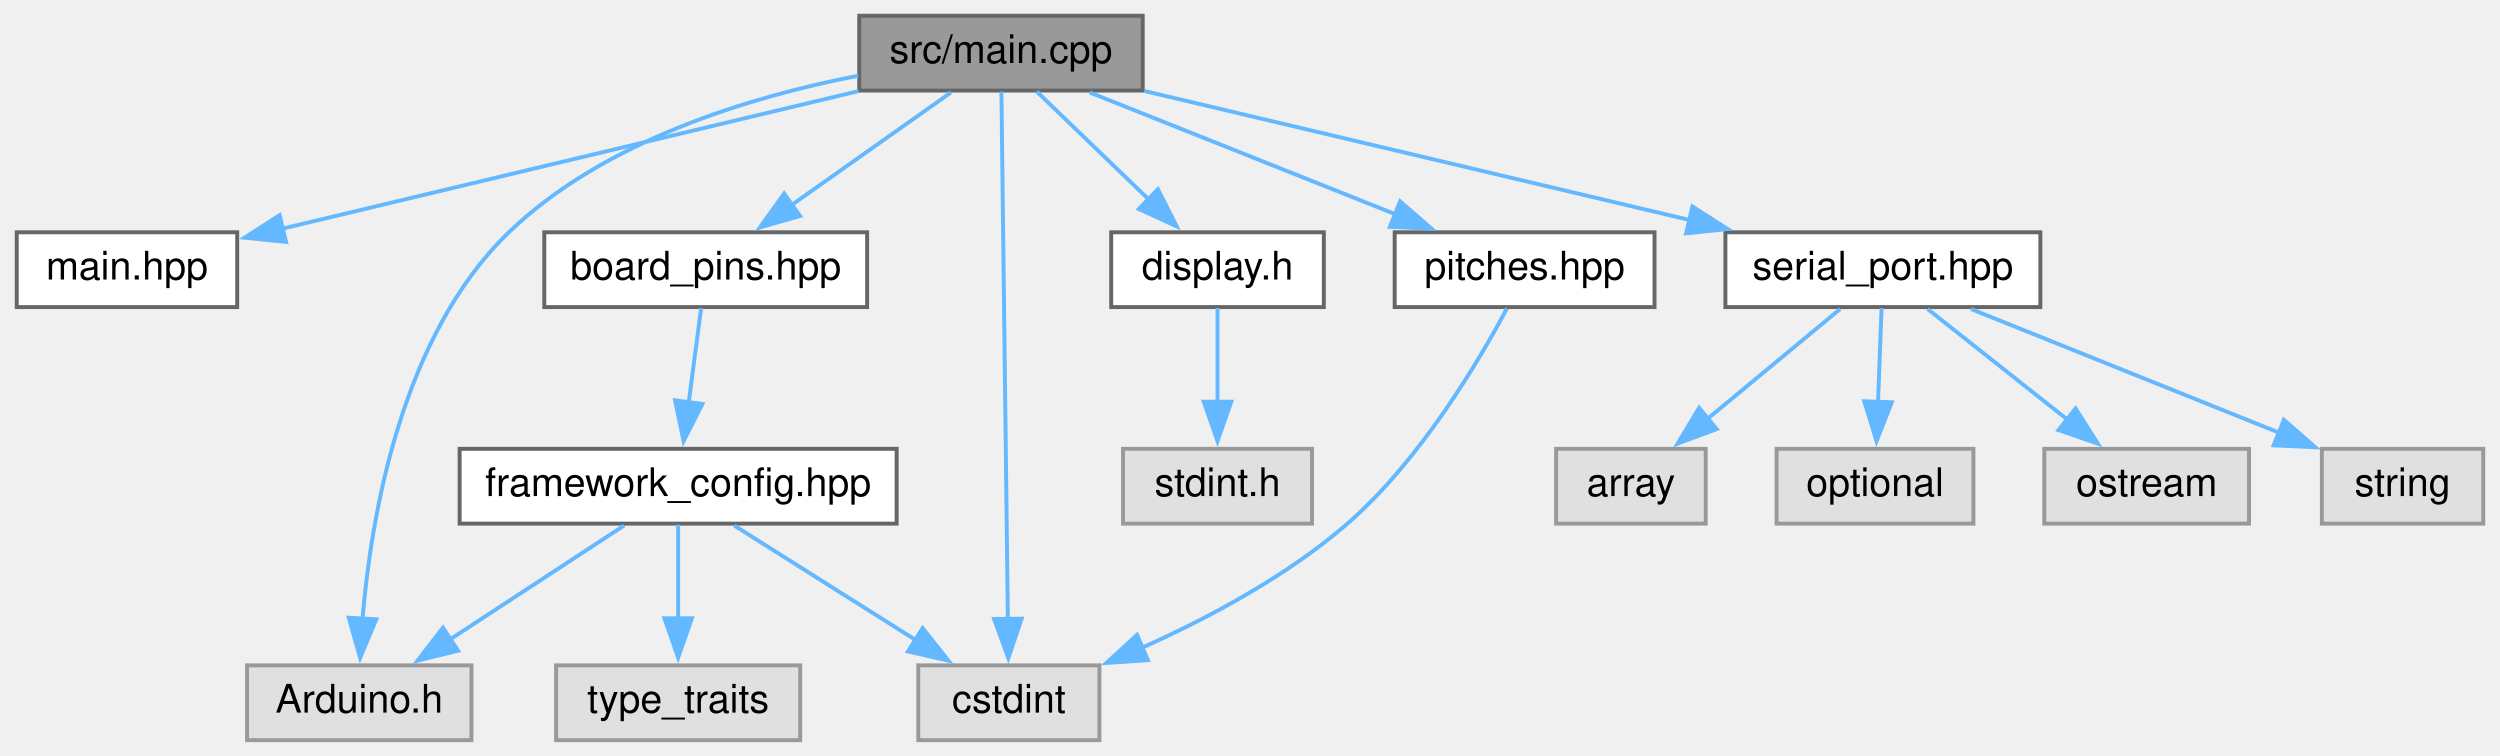
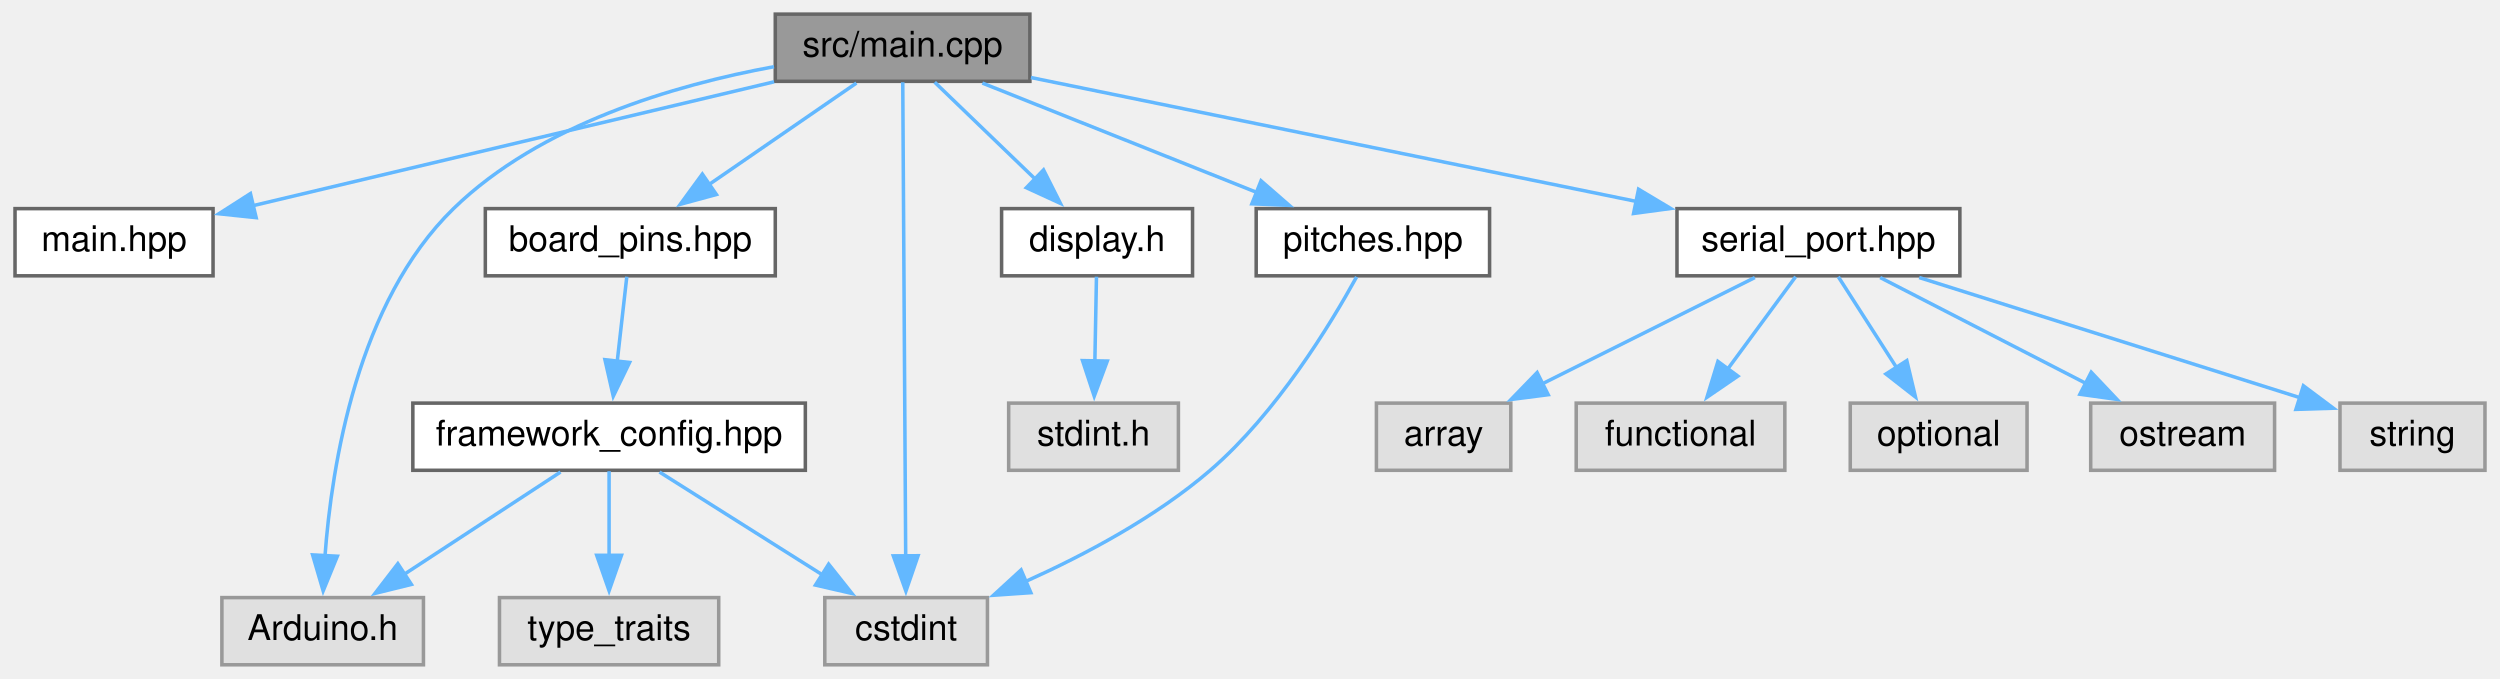
- <svg xmlns="http://www.w3.org/2000/svg" xmlns:xlink="http://www.w3.org/1999/xlink" width="635pt" height="192pt" viewBox="0.00 0.00 634.50 192.00">
+ <svg xmlns="http://www.w3.org/2000/svg" xmlns:xlink="http://www.w3.org/1999/xlink" width="707pt" height="192pt" viewBox="0.00 0.00 706.50 192.00">
  <g id="graph0" class="graph" transform="scale(1 1) rotate(0) translate(4 188)">
    <g id="node1" class="node">
      <g id="a_node1">
        <a xlink:title=" ">
-           <polygon fill="#999999" stroke="#666666" points="286,-184 214,-184 214,-165 286,-165 286,-184" />
-           <text text-anchor="middle" x="250" y="-172" font-family="Helvetica,sans-Serif" font-size="10.00">src/main.cpp</text>
+           <polygon fill="#999999" stroke="#666666" points="287,-184 215,-184 215,-165 287,-165 287,-184" />
+           <text text-anchor="middle" x="251" y="-172" font-family="Helvetica,sans-Serif" font-size="10.00">src/main.cpp</text>
        </a>
      </g>
    </g>
    <g id="node2" class="node">
      <g id="a_node2">
        <a xlink:href="main_8hpp.xhtml" target="_top" xlink:title=" ">
          <polygon fill="white" stroke="#666666" points="56,-129 0,-129 0,-110 56,-110 56,-129" />
          <text text-anchor="middle" x="28" y="-117" font-family="Helvetica,sans-Serif" font-size="10.00">main.hpp</text>
        </a>
      </g>
    </g>
    <g id="edge1" class="edge">
-       <path fill="none" stroke="#63b8ff" d="M213.84,-164.87C173.63,-155.27 108.91,-139.82 67.43,-129.91" />
-       <polygon fill="#63b8ff" stroke="#63b8ff" points="68.4,-126.55 57.86,-127.63 66.77,-133.35 68.4,-126.55" />
+       <path fill="none" stroke="#63b8ff" d="M214.67,-164.87C174.18,-155.24 108.91,-139.73 67.26,-129.83" />
+       <polygon fill="#63b8ff" stroke="#63b8ff" points="68.19,-126.45 57.65,-127.55 66.57,-133.26 68.19,-126.45" />
    </g>
    <g id="node3" class="node">
      <g id="a_node3">
        <a xlink:href="board__pins_8hpp.xhtml" target="_top" xlink:title="Provides named objects for the pins provided by the board.">
-           <polygon fill="white" stroke="#666666" points="216,-129 134,-129 134,-110 216,-110 216,-129" />
-           <text text-anchor="middle" x="175" y="-117" font-family="Helvetica,sans-Serif" font-size="10.00">board_pins.hpp</text>
+           <polygon fill="white" stroke="#666666" points="215,-129 133,-129 133,-110 215,-110 215,-129" />
+           <text text-anchor="middle" x="174" y="-117" font-family="Helvetica,sans-Serif" font-size="10.00">board_pins.hpp</text>
        </a>
      </g>
    </g>
    <g id="edge2" class="edge">
-       <path fill="none" stroke="#63b8ff" d="M237.28,-164.51C226.22,-156.7 209.96,-145.21 196.83,-135.93" />
-       <polygon fill="#63b8ff" stroke="#63b8ff" points="198.96,-133.14 188.77,-130.23 194.92,-138.86 198.96,-133.14" />
+       <path fill="none" stroke="#63b8ff" d="M237.94,-164.51C226.48,-156.62 209.57,-144.98 196.02,-135.65" />
+       <polygon fill="#63b8ff" stroke="#63b8ff" points="198.34,-133 188.12,-130.22 194.37,-138.77 198.34,-133" />
    </g>
    <g id="node5" class="node">
      <g id="a_node5">
        <a xlink:title=" ">
          <polygon fill="#e0e0e0" stroke="#999999" points="115.5,-19 58.5,-19 58.5,0 115.5,0 115.5,-19" />
          <text text-anchor="middle" x="87" y="-7" font-family="Helvetica,sans-Serif" font-size="10.00">Arduino.h</text>
        </a>
      </g>
    </g>
-     <g id="edge16" class="edge">
-       <path fill="none" stroke="#63b8ff" d="M213.74,-168.77C186.23,-163.44 149.15,-152.24 125,-129 97.71,-102.74 89.97,-56.87 87.81,-30.57" />
-       <polygon fill="#63b8ff" stroke="#63b8ff" points="91.32,-30.68 87.23,-20.91 84.34,-31.1 91.32,-30.68" />
+     <g id="edge17" class="edge">
+       <path fill="none" stroke="#63b8ff" d="M214.64,-169.14C186.58,-163.99 148.53,-152.86 124,-129 96.92,-102.66 89.57,-56.82 87.64,-30.54" />
+       <polygon fill="#63b8ff" stroke="#63b8ff" points="91.15,-30.7 87.14,-20.9 84.16,-31.07 91.15,-30.7" />
    </g>
    <g id="node6" class="node">
      <g id="a_node6">
        <a xlink:title=" ">
          <polygon fill="#e0e0e0" stroke="#999999" points="275,-19 229,-19 229,0 275,0 275,-19" />
          <text text-anchor="middle" x="252" y="-7" font-family="Helvetica,sans-Serif" font-size="10.00">cstdint</text>
        </a>
      </g>
    </g>
-     <g id="edge17" class="edge">
-       <path fill="none" stroke="#63b8ff" d="M250.11,-164.74C250.42,-139.53 251.31,-66.36 251.75,-30.62" />
-       <polygon fill="#63b8ff" stroke="#63b8ff" points="255.25,-30.86 251.87,-20.82 248.25,-30.78 255.25,-30.86" />
+     <g id="edge18" class="edge">
+       <path fill="none" stroke="#63b8ff" d="M251.05,-164.74C251.21,-139.53 251.66,-66.36 251.88,-30.62" />
+       <polygon fill="#63b8ff" stroke="#63b8ff" points="255.38,-30.84 251.94,-20.82 248.38,-30.8 255.38,-30.84" />
    </g>
    <g id="node8" class="node">
      <g id="a_node8">
        <a xlink:href="display_8h.xhtml" target="_top" xlink:title=" ">
-           <polygon fill="white" stroke="#666666" points="332,-129 278,-129 278,-110 332,-110 332,-129" />
-           <text text-anchor="middle" x="305" y="-117" font-family="Helvetica,sans-Serif" font-size="10.00">display.h</text>
+           <polygon fill="white" stroke="#666666" points="333,-129 279,-129 279,-110 333,-110 333,-129" />
+           <text text-anchor="middle" x="306" y="-117" font-family="Helvetica,sans-Serif" font-size="10.00">display.h</text>
        </a>
      </g>
    </g>
    <g id="edge7" class="edge">
-       <path fill="none" stroke="#63b8ff" d="M259.08,-164.75C266.84,-157.27 278.21,-146.32 287.7,-137.17" />
-       <polygon fill="#63b8ff" stroke="#63b8ff" points="289.86,-139.95 294.63,-130.49 285,-134.91 289.86,-139.95" />
+       <path fill="none" stroke="#63b8ff" d="M260.08,-164.75C267.84,-157.27 279.21,-146.32 288.7,-137.17" />
+       <polygon fill="#63b8ff" stroke="#63b8ff" points="290.86,-139.95 295.63,-130.49 286,-134.91 290.86,-139.95" />
    </g>
    <g id="node10" class="node">
      <g id="a_node10">
        <a xlink:href="pitches_8hpp.xhtml" target="_top" xlink:title=" ">
-           <polygon fill="white" stroke="#666666" points="416,-129 350,-129 350,-110 416,-110 416,-129" />
-           <text text-anchor="middle" x="383" y="-117" font-family="Helvetica,sans-Serif" font-size="10.00">pitches.hpp</text>
+           <polygon fill="white" stroke="#666666" points="417,-129 351,-129 351,-110 417,-110 417,-129" />
+           <text text-anchor="middle" x="384" y="-117" font-family="Helvetica,sans-Serif" font-size="10.00">pitches.hpp</text>
        </a>
      </g>
    </g>
    <g id="edge9" class="edge">
-       <path fill="none" stroke="#63b8ff" d="M272.56,-164.51C293.9,-156.01 326.16,-143.15 350.31,-133.53" />
-       <polygon fill="#63b8ff" stroke="#63b8ff" points="351.37,-136.87 359.37,-129.92 348.78,-130.37 351.37,-136.87" />
+       <path fill="none" stroke="#63b8ff" d="M273.56,-164.51C294.9,-156.01 327.16,-143.15 351.31,-133.53" />
+       <polygon fill="#63b8ff" stroke="#63b8ff" points="352.37,-136.87 360.37,-129.92 349.78,-130.37 352.37,-136.87" />
    </g>
    <g id="node11" class="node">
      <g id="a_node11">
        <a xlink:href="serial__port_8hpp.xhtml" target="_top" xlink:title=" ">
-           <polygon fill="white" stroke="#666666" points="514,-129 434,-129 434,-110 514,-110 514,-129" />
-           <text text-anchor="middle" x="474" y="-117" font-family="Helvetica,sans-Serif" font-size="10.00">serial_port.hpp</text>
+           <polygon fill="white" stroke="#666666" points="550,-129 470,-129 470,-110 550,-110 550,-129" />
+           <text text-anchor="middle" x="510" y="-117" font-family="Helvetica,sans-Serif" font-size="10.00">serial_port.hpp</text>
        </a>
      </g>
    </g>
    <g id="edge11" class="edge">
-       <path fill="none" stroke="#63b8ff" d="M286.49,-164.87C324.19,-155.95 383.26,-141.97 425.01,-132.09" />
-       <polygon fill="#63b8ff" stroke="#63b8ff" points="425.63,-135.54 434.56,-129.83 424.02,-128.73 425.63,-135.54" />
+       <path fill="none" stroke="#63b8ff" d="M287.29,-166.07C331.94,-156.94 408.05,-141.36 458.68,-131" />
+       <polygon fill="#63b8ff" stroke="#63b8ff" points="459.13,-134.48 468.22,-129.05 457.72,-127.63 459.13,-134.48" />
    </g>
    <g id="node4" class="node">
      <g id="a_node4">
        <a xlink:href="framework__config_8hpp.xhtml" target="_top" xlink:title="Provides defintions which are specific for the used framework.">
          <polygon fill="white" stroke="#666666" points="223.5,-74 112.5,-74 112.5,-55 223.5,-55 223.5,-74" />
          <text text-anchor="middle" x="168" y="-62" font-family="Helvetica,sans-Serif" font-size="10.00">framework_config.hpp</text>
        </a>
      </g>
    </g>
    <g id="edge3" class="edge">
-       <path fill="none" stroke="#63b8ff" d="M173.84,-109.75C172.98,-103.19 171.76,-93.95 170.66,-85.6" />
-       <polygon fill="#63b8ff" stroke="#63b8ff" points="174.16,-85.4 169.38,-75.94 167.22,-86.31 174.16,-85.4" />
+       <path fill="none" stroke="#63b8ff" d="M173.01,-109.75C172.27,-103.19 171.22,-93.95 170.28,-85.6" />
+       <polygon fill="#63b8ff" stroke="#63b8ff" points="173.79,-85.49 169.18,-75.95 166.83,-86.28 173.79,-85.49" />
    </g>
    <g id="edge4" class="edge">
      <path fill="none" stroke="#63b8ff" d="M154.26,-54.51C142.2,-46.62 124.41,-34.98 110.16,-25.65" />
      <polygon fill="#63b8ff" stroke="#63b8ff" points="112.09,-22.73 101.8,-20.19 108.26,-28.59 112.09,-22.73" />
    </g>
    <g id="edge5" class="edge">
      <path fill="none" stroke="#63b8ff" d="M182.25,-54.51C194.88,-46.54 213.56,-34.75 228.41,-25.38" />
      <polygon fill="#63b8ff" stroke="#63b8ff" points="230.09,-28.46 236.68,-20.17 226.36,-22.54 230.09,-28.46" />
    </g>
    <g id="node7" class="node">
      <g id="a_node7">
        <a xlink:title=" ">
          <polygon fill="#e0e0e0" stroke="#999999" points="199,-19 137,-19 137,0 199,0 199,-19" />
          <text text-anchor="middle" x="168" y="-7" font-family="Helvetica,sans-Serif" font-size="10.00">type_traits</text>
        </a>
      </g>
    </g>
    <g id="edge6" class="edge">
      <path fill="none" stroke="#63b8ff" d="M168,-54.75C168,-48.27 168,-39.16 168,-30.9" />
      <polygon fill="#63b8ff" stroke="#63b8ff" points="171.5,-30.96 168,-20.96 164.5,-30.96 171.5,-30.96" />
    </g>
    <g id="node9" class="node">
      <g id="a_node9">
        <a xlink:title=" ">
          <polygon fill="#e0e0e0" stroke="#999999" points="329,-74 281,-74 281,-55 329,-55 329,-74" />
          <text text-anchor="middle" x="305" y="-62" font-family="Helvetica,sans-Serif" font-size="10.00">stdint.h</text>
        </a>
      </g>
    </g>
    <g id="edge8" class="edge">
-       <path fill="none" stroke="#63b8ff" d="M305,-109.75C305,-103.27 305,-94.16 305,-85.9" />
-       <polygon fill="#63b8ff" stroke="#63b8ff" points="308.5,-85.96 305,-75.96 301.5,-85.96 308.5,-85.96" />
+       <path fill="none" stroke="#63b8ff" d="M305.83,-109.75C305.71,-103.27 305.54,-94.16 305.38,-85.9" />
+       <polygon fill="#63b8ff" stroke="#63b8ff" points="308.89,-85.89 305.2,-75.96 301.89,-86.02 308.89,-85.89" />
    </g>
    <g id="edge10" class="edge">
-       <path fill="none" stroke="#63b8ff" d="M378.54,-109.7C371.47,-96.43 356.55,-71.14 338,-55 322.7,-41.7 302.74,-31.05 285.89,-23.51" />
-       <polygon fill="#63b8ff" stroke="#63b8ff" points="287.32,-20.32 276.75,-19.61 284.57,-26.75 287.32,-20.32" />
+       <path fill="none" stroke="#63b8ff" d="M379.4,-109.7C372.11,-96.44 356.78,-71.16 338,-55 322.64,-41.78 302.66,-31.14 285.84,-23.58" />
+       <polygon fill="#63b8ff" stroke="#63b8ff" points="287.27,-20.39 276.7,-19.66 284.51,-26.82 287.27,-20.39" />
    </g>
    <g id="node12" class="node">
      <g id="a_node12">
        <a xlink:title=" ">
-           <polygon fill="#e0e0e0" stroke="#999999" points="429,-74 391,-74 391,-55 429,-55 429,-74" />
-           <text text-anchor="middle" x="410" y="-62" font-family="Helvetica,sans-Serif" font-size="10.00">array</text>
+           <polygon fill="#e0e0e0" stroke="#999999" points="423,-74 385,-74 385,-55 423,-55 423,-74" />
+           <text text-anchor="middle" x="404" y="-62" font-family="Helvetica,sans-Serif" font-size="10.00">array</text>
        </a>
      </g>
    </g>
    <g id="edge12" class="edge">
-       <path fill="none" stroke="#63b8ff" d="M463.14,-109.51C453.89,-101.85 440.38,-90.66 429.29,-81.47" />
-       <polygon fill="#63b8ff" stroke="#63b8ff" points="431.8,-79.01 421.86,-75.32 427.33,-84.4 431.8,-79.01" />
+       <path fill="none" stroke="#63b8ff" d="M492.02,-109.51C475.55,-101.27 450.91,-88.96 431.89,-79.45" />
+       <polygon fill="#63b8ff" stroke="#63b8ff" points="433.58,-76.38 423.07,-75.03 430.45,-82.64 433.58,-76.38" />
    </g>
    <g id="node13" class="node">
      <g id="a_node13">
        <a xlink:title=" ">
-           <polygon fill="#e0e0e0" stroke="#999999" points="497,-74 447,-74 447,-55 497,-55 497,-74" />
-           <text text-anchor="middle" x="472" y="-62" font-family="Helvetica,sans-Serif" font-size="10.00">optional</text>
+           <polygon fill="#e0e0e0" stroke="#999999" points="500.5,-74 441.5,-74 441.5,-55 500.5,-55 500.5,-74" />
+           <text text-anchor="middle" x="471" y="-62" font-family="Helvetica,sans-Serif" font-size="10.00">functional</text>
        </a>
      </g>
    </g>
    <g id="edge13" class="edge">
-       <path fill="none" stroke="#63b8ff" d="M473.67,-109.75C473.43,-103.27 473.08,-94.16 472.77,-85.9" />
-       <polygon fill="#63b8ff" stroke="#63b8ff" points="476.27,-85.82 472.39,-75.95 469.27,-86.08 476.27,-85.82" />
+       <path fill="none" stroke="#63b8ff" d="M503.56,-109.75C498.34,-102.66 490.81,-92.42 484.31,-83.59" />
+       <polygon fill="#63b8ff" stroke="#63b8ff" points="487.22,-81.64 478.48,-75.66 481.58,-85.79 487.22,-81.64" />
    </g>
    <g id="node14" class="node">
      <g id="a_node14">
        <a xlink:title=" ">
-           <polygon fill="#e0e0e0" stroke="#999999" points="567,-74 515,-74 515,-55 567,-55 567,-74" />
-           <text text-anchor="middle" x="541" y="-62" font-family="Helvetica,sans-Serif" font-size="10.00">ostream</text>
+           <polygon fill="#e0e0e0" stroke="#999999" points="569,-74 519,-74 519,-55 569,-55 569,-74" />
+           <text text-anchor="middle" x="544" y="-62" font-family="Helvetica,sans-Serif" font-size="10.00">optional</text>
        </a>
      </g>
    </g>
    <g id="edge14" class="edge">
-       <path fill="none" stroke="#63b8ff" d="M485.37,-109.51C495.05,-101.85 509.2,-90.66 520.81,-81.47" />
-       <polygon fill="#63b8ff" stroke="#63b8ff" points="522.94,-84.25 528.62,-75.3 518.6,-78.76 522.94,-84.25" />
+       <path fill="none" stroke="#63b8ff" d="M515.61,-109.75C520.12,-102.73 526.59,-92.64 532.21,-83.87" />
+       <polygon fill="#63b8ff" stroke="#63b8ff" points="534.99,-86.02 537.45,-75.72 529.1,-82.24 534.99,-86.02" />
    </g>
    <g id="node15" class="node">
      <g id="a_node15">
        <a xlink:title=" ">
-           <polygon fill="#e0e0e0" stroke="#999999" points="626.5,-74 585.5,-74 585.5,-55 626.5,-55 626.5,-74" />
-           <text text-anchor="middle" x="606" y="-62" font-family="Helvetica,sans-Serif" font-size="10.00">string</text>
+           <polygon fill="#e0e0e0" stroke="#999999" points="639,-74 587,-74 587,-55 639,-55 639,-74" />
+           <text text-anchor="middle" x="613" y="-62" font-family="Helvetica,sans-Serif" font-size="10.00">ostream</text>
        </a>
      </g>
    </g>
    <g id="edge15" class="edge">
-       <path fill="none" stroke="#63b8ff" d="M496.39,-109.51C517.95,-100.85 550.75,-87.68 574.85,-78.01" />
-       <polygon fill="#63b8ff" stroke="#63b8ff" points="575.86,-81.37 583.84,-74.4 573.25,-74.88 575.86,-81.37" />
+       <path fill="none" stroke="#63b8ff" d="M527.47,-109.51C543.4,-101.31 567.19,-89.07 585.64,-79.58" />
+       <polygon fill="#63b8ff" stroke="#63b8ff" points="587.15,-82.74 594.44,-75.05 583.95,-76.51 587.15,-82.74" />
+     </g>
+     <g id="node16" class="node">
+       <g id="a_node16">
+         <a xlink:title=" ">
+           <polygon fill="#e0e0e0" stroke="#999999" points="698.5,-74 657.5,-74 657.5,-55 698.5,-55 698.5,-74" />
+           <text text-anchor="middle" x="678" y="-62" font-family="Helvetica,sans-Serif" font-size="10.00">string</text>
+         </a>
+       </g>
+     </g>
+     <g id="edge16" class="edge">
+       <path fill="none" stroke="#63b8ff" d="M538.5,-109.51C568.43,-100.07 615.38,-85.25 646.42,-75.46" />
+       <polygon fill="#63b8ff" stroke="#63b8ff" points="647.15,-78.9 655.63,-72.56 645.04,-72.23 647.15,-78.9" />
    </g>
  </g>
</svg>
